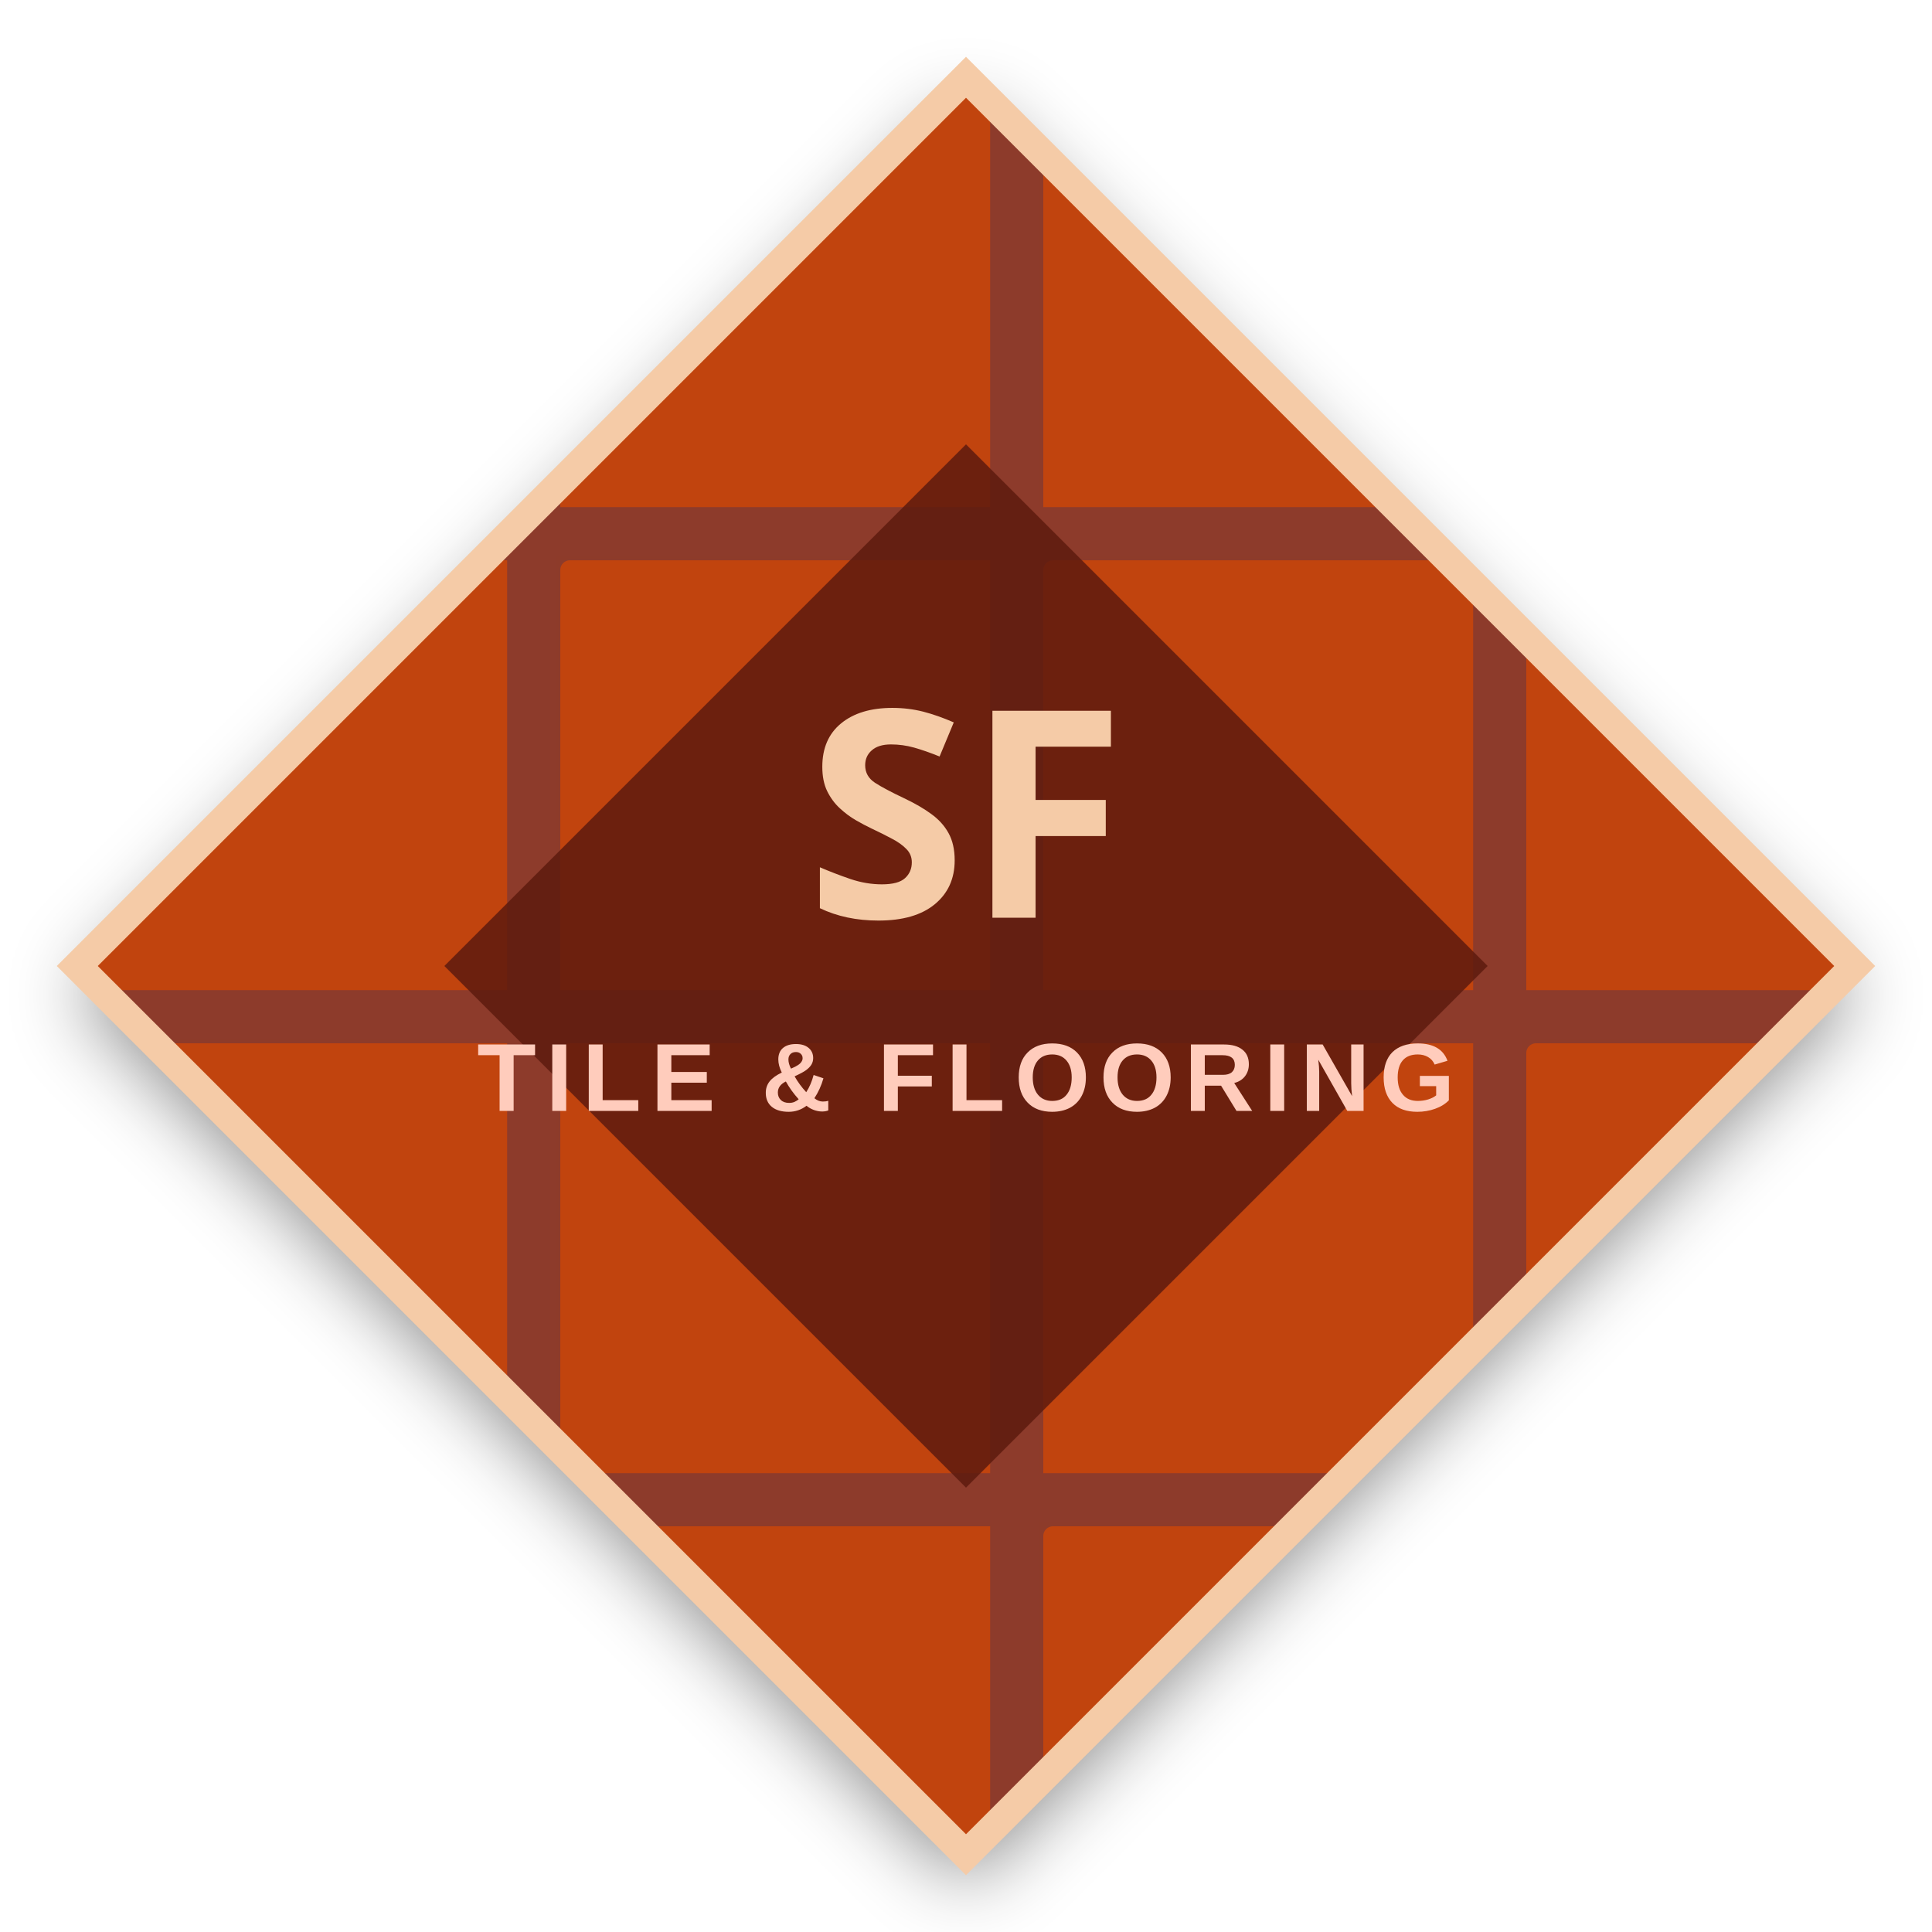
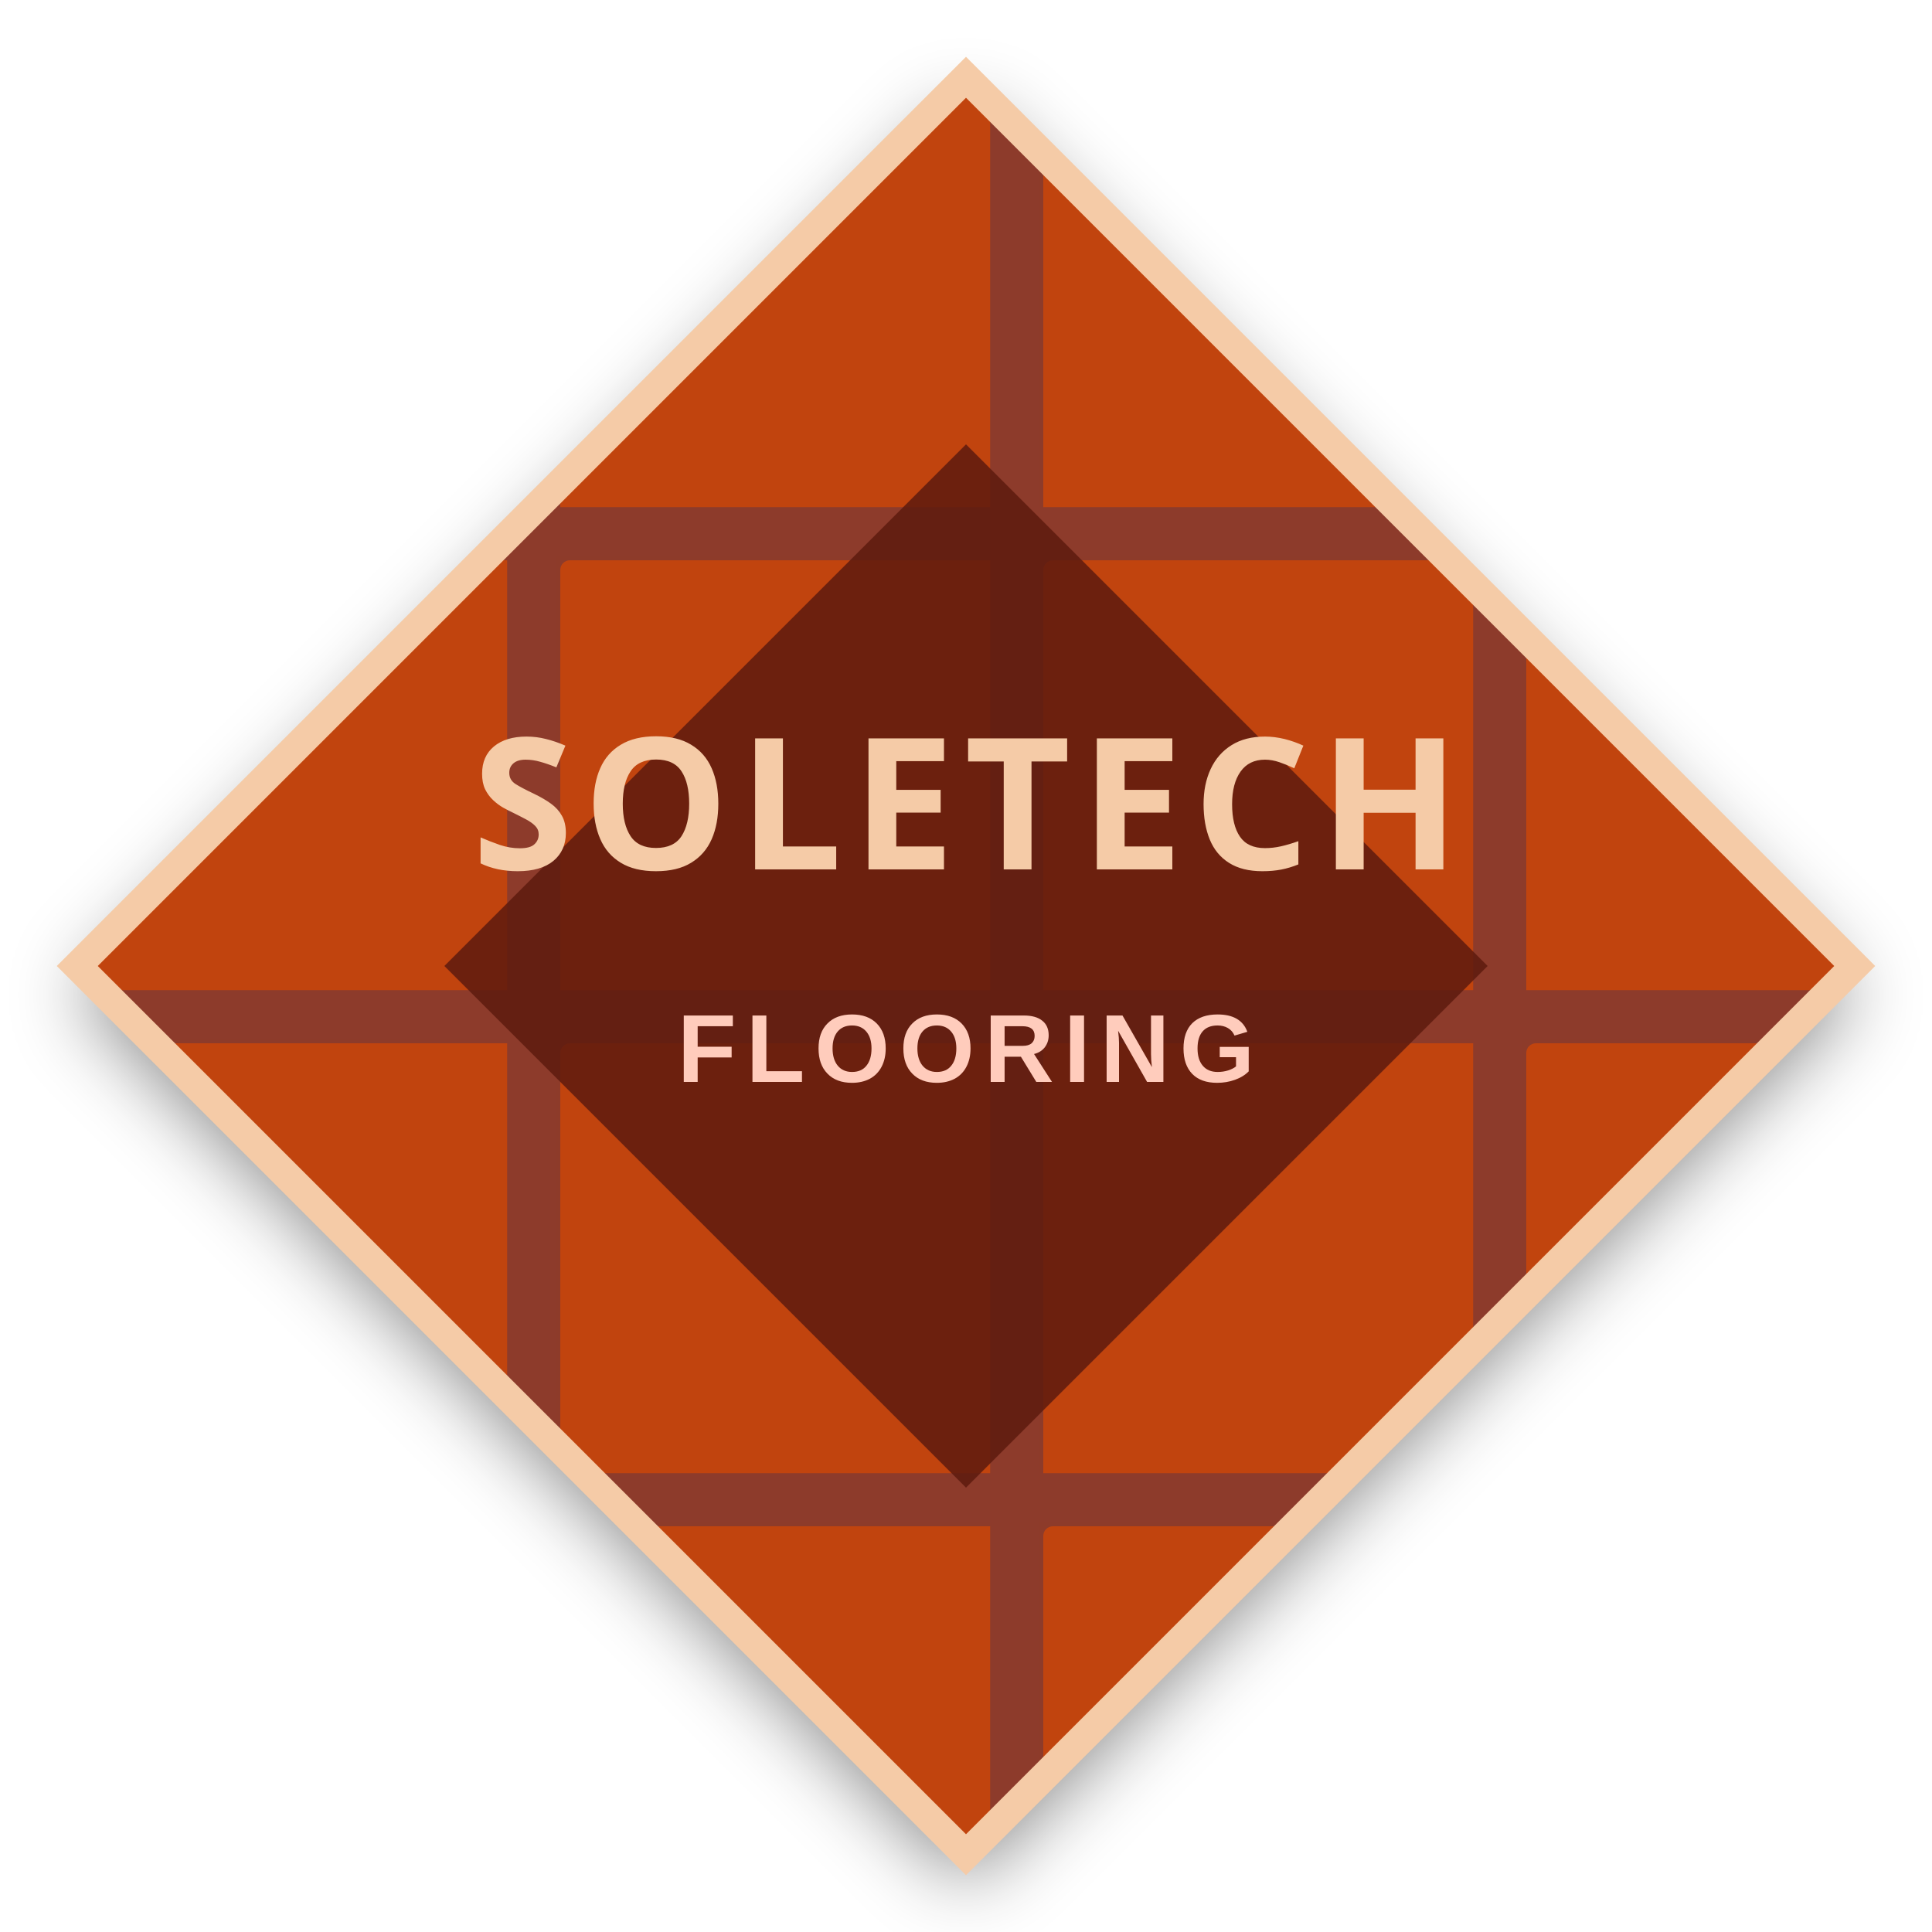
<svg xmlns="http://www.w3.org/2000/svg" viewBox="0 0 200 200" width="200" height="200">
  <defs>
    <filter id="ss">
      <feDropShadow dx="0" dy="3" stdDeviation="4" flood-color="#00000077" />
    </filter>
    <clipPath id="sdiam">
      <polygon points="100,8 192,100 100,192 8,100" />
    </clipPath>
  </defs>
  <polygon points="100,8 192,100 100,192 8,100" fill="#8D3B2B" filter="url(#ss)" />
  <g clip-path="url(#sdiam)">
    <g fill="#C1440E">
      <rect x="8" y="8" width="46" height="46" rx="1" />
      <rect x="58" y="8" width="46" height="46" rx="1" />
      <rect x="108" y="8" width="46" height="46" rx="1" />
      <rect x="158" y="8" width="46" height="46" rx="1" />
      <rect x="8" y="58" width="46" height="46" rx="1" />
      <rect x="58" y="58" width="46" height="46" rx="1" />
      <rect x="108" y="58" width="46" height="46" rx="1" />
      <rect x="158" y="58" width="46" height="46" rx="1" />
      <rect x="8" y="108" width="46" height="46" rx="1" />
      <rect x="58" y="108" width="46" height="46" rx="1" />
      <rect x="108" y="108" width="46" height="46" rx="1" />
      <rect x="158" y="108" width="46" height="46" rx="1" />
      <rect x="8" y="158" width="46" height="46" rx="1" />
      <rect x="58" y="158" width="46" height="46" rx="1" />
      <rect x="108" y="158" width="46" height="46" rx="1" />
      <rect x="158" y="158" width="46" height="46" rx="1" />
    </g>
    <line x1="8" y1="55" x2="192" y2="55" stroke="#8D3B2B" stroke-width="5" />
    <line x1="8" y1="105" x2="192" y2="105" stroke="#8D3B2B" stroke-width="5" />
    <line x1="8" y1="155" x2="192" y2="155" stroke="#8D3B2B" stroke-width="5" />
    <line x1="55" y1="8" x2="55" y2="192" stroke="#8D3B2B" stroke-width="5" />
    <line x1="105" y1="8" x2="105" y2="192" stroke="#8D3B2B" stroke-width="5" />
    <line x1="155" y1="8" x2="155" y2="192" stroke="#8D3B2B" stroke-width="5" />
    <polygon points="100,46 154,100 100,154 46,100" fill="#5D1A0E" opacity="0.85" />
  </g>
  <polygon points="100,8 192,100 100,192 8,100" fill="none" stroke="#F5CBA7" stroke-width="3" />
-   <text x="100" y="95" font-family="Arial Black,sans-serif" font-size="30" font-weight="900" fill="#F5CBA7" text-anchor="middle">SF</text>
-   <text x="100" y="115" font-family="Arial,sans-serif" font-size="10" font-weight="700" fill="#FFCCBC" text-anchor="middle" letter-spacing="1">TILE &amp; FLOORING</text>
+   <text x="100" y="90" font-family="Arial Black,sans-serif" font-size="19" font-weight="900" fill="#F5CBA7" text-anchor="middle" letter-spacing="1">SOLETECH</text>
+   <text x="100" y="112" font-family="Arial,sans-serif" font-size="10" font-weight="700" fill="#FFCCBC" text-anchor="middle" letter-spacing="1">FLOORING</text>
</svg>
